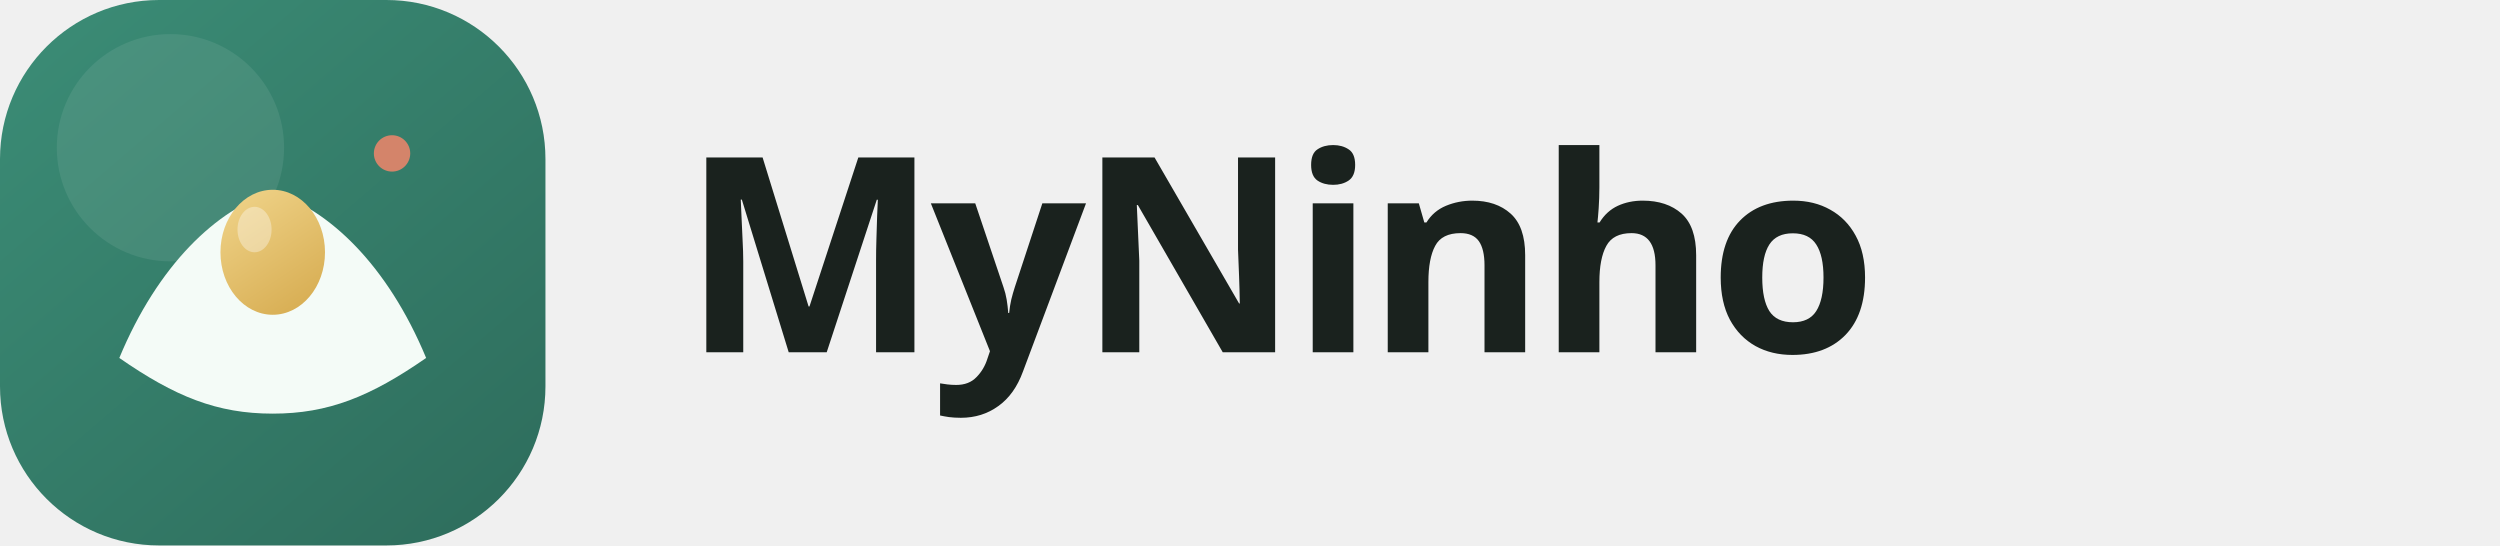
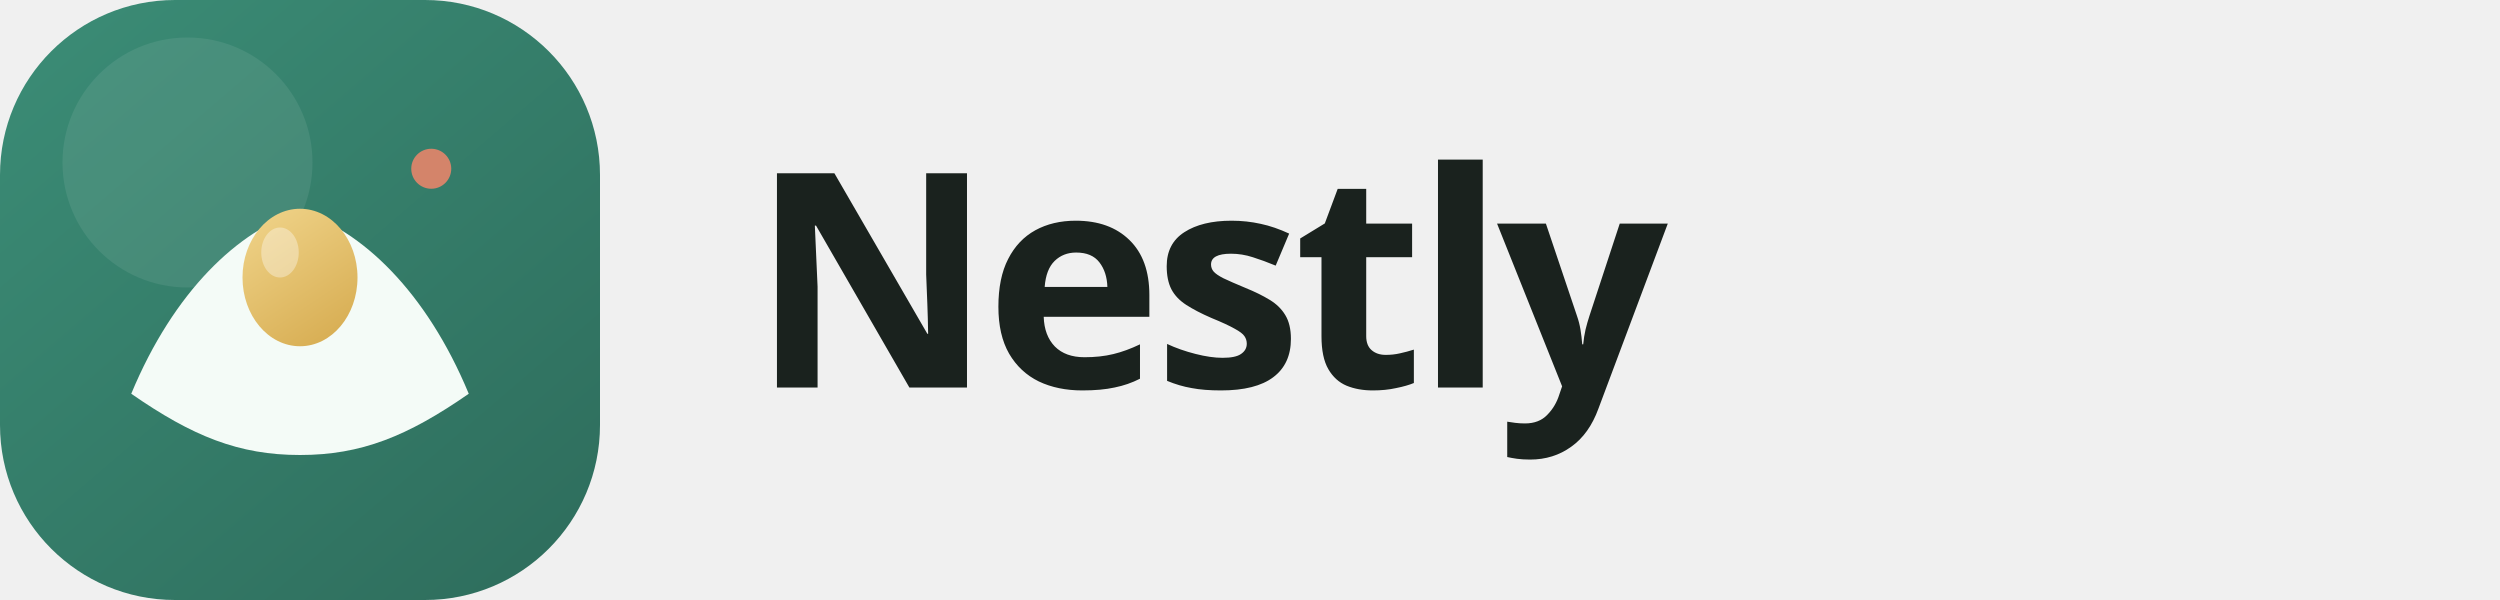
- <svg xmlns="http://www.w3.org/2000/svg" viewBox="0 0 220 48" fill="none" role="img" aria-label="MyNinho">
+ <svg xmlns="http://www.w3.org/2000/svg" viewBox="0 0 200 48" fill="none" role="img" aria-label="Nestly">
  <defs>
    <linearGradient id="markBg" x1="6" y1="3" x2="42" y2="45" gradientUnits="userSpaceOnUse">
      <stop stop-color="#3A8A74" />
      <stop offset="1" stop-color="#2F6F5E" />
    </linearGradient>
    <linearGradient id="egg" x1="21" y1="16" x2="29" y2="28" gradientUnits="userSpaceOnUse">
      <stop stop-color="#F0D48A" />
      <stop offset="1" stop-color="#D4A84B" />
    </linearGradient>
  </defs>
  <rect width="48" height="48" rx="14" fill="url(#markBg)" />
  <circle cx="15" cy="13" r="10" fill="#FFFFFF" fill-opacity="0.08" />
  <path d="M10.5 31.5c3.4-8.2 8.6-13.1 13.5-14.6 4.9 1.5 10.1 6.4 13.5 14.6-4.9 3.4-8.6 4.9-13.5 4.9s-8.6-1.5-13.5-4.9Z" fill="#F4FBF7" />
  <ellipse cx="24" cy="22.2" rx="4.6" ry="5.5" fill="url(#egg)" />
  <ellipse cx="22.4" cy="20.2" rx="1.5" ry="2" fill="#FFFFFF" fill-opacity="0.35" />
  <circle cx="34.5" cy="13.5" r="1.6" fill="#D4846A" />
-   <text x="60" y="31" fill="#1A221E" font-family="Nunito, ui-rounded, system-ui, sans-serif" font-size="24" font-weight="800" letter-spacing="-0.03em">MyNinho</text>
+   <text x="60" y="31" fill="#1A221E" font-family="Nunito, ui-rounded, system-ui, sans-serif" font-size="24" font-weight="800" letter-spacing="-0.03em">Nestly</text>
</svg>
